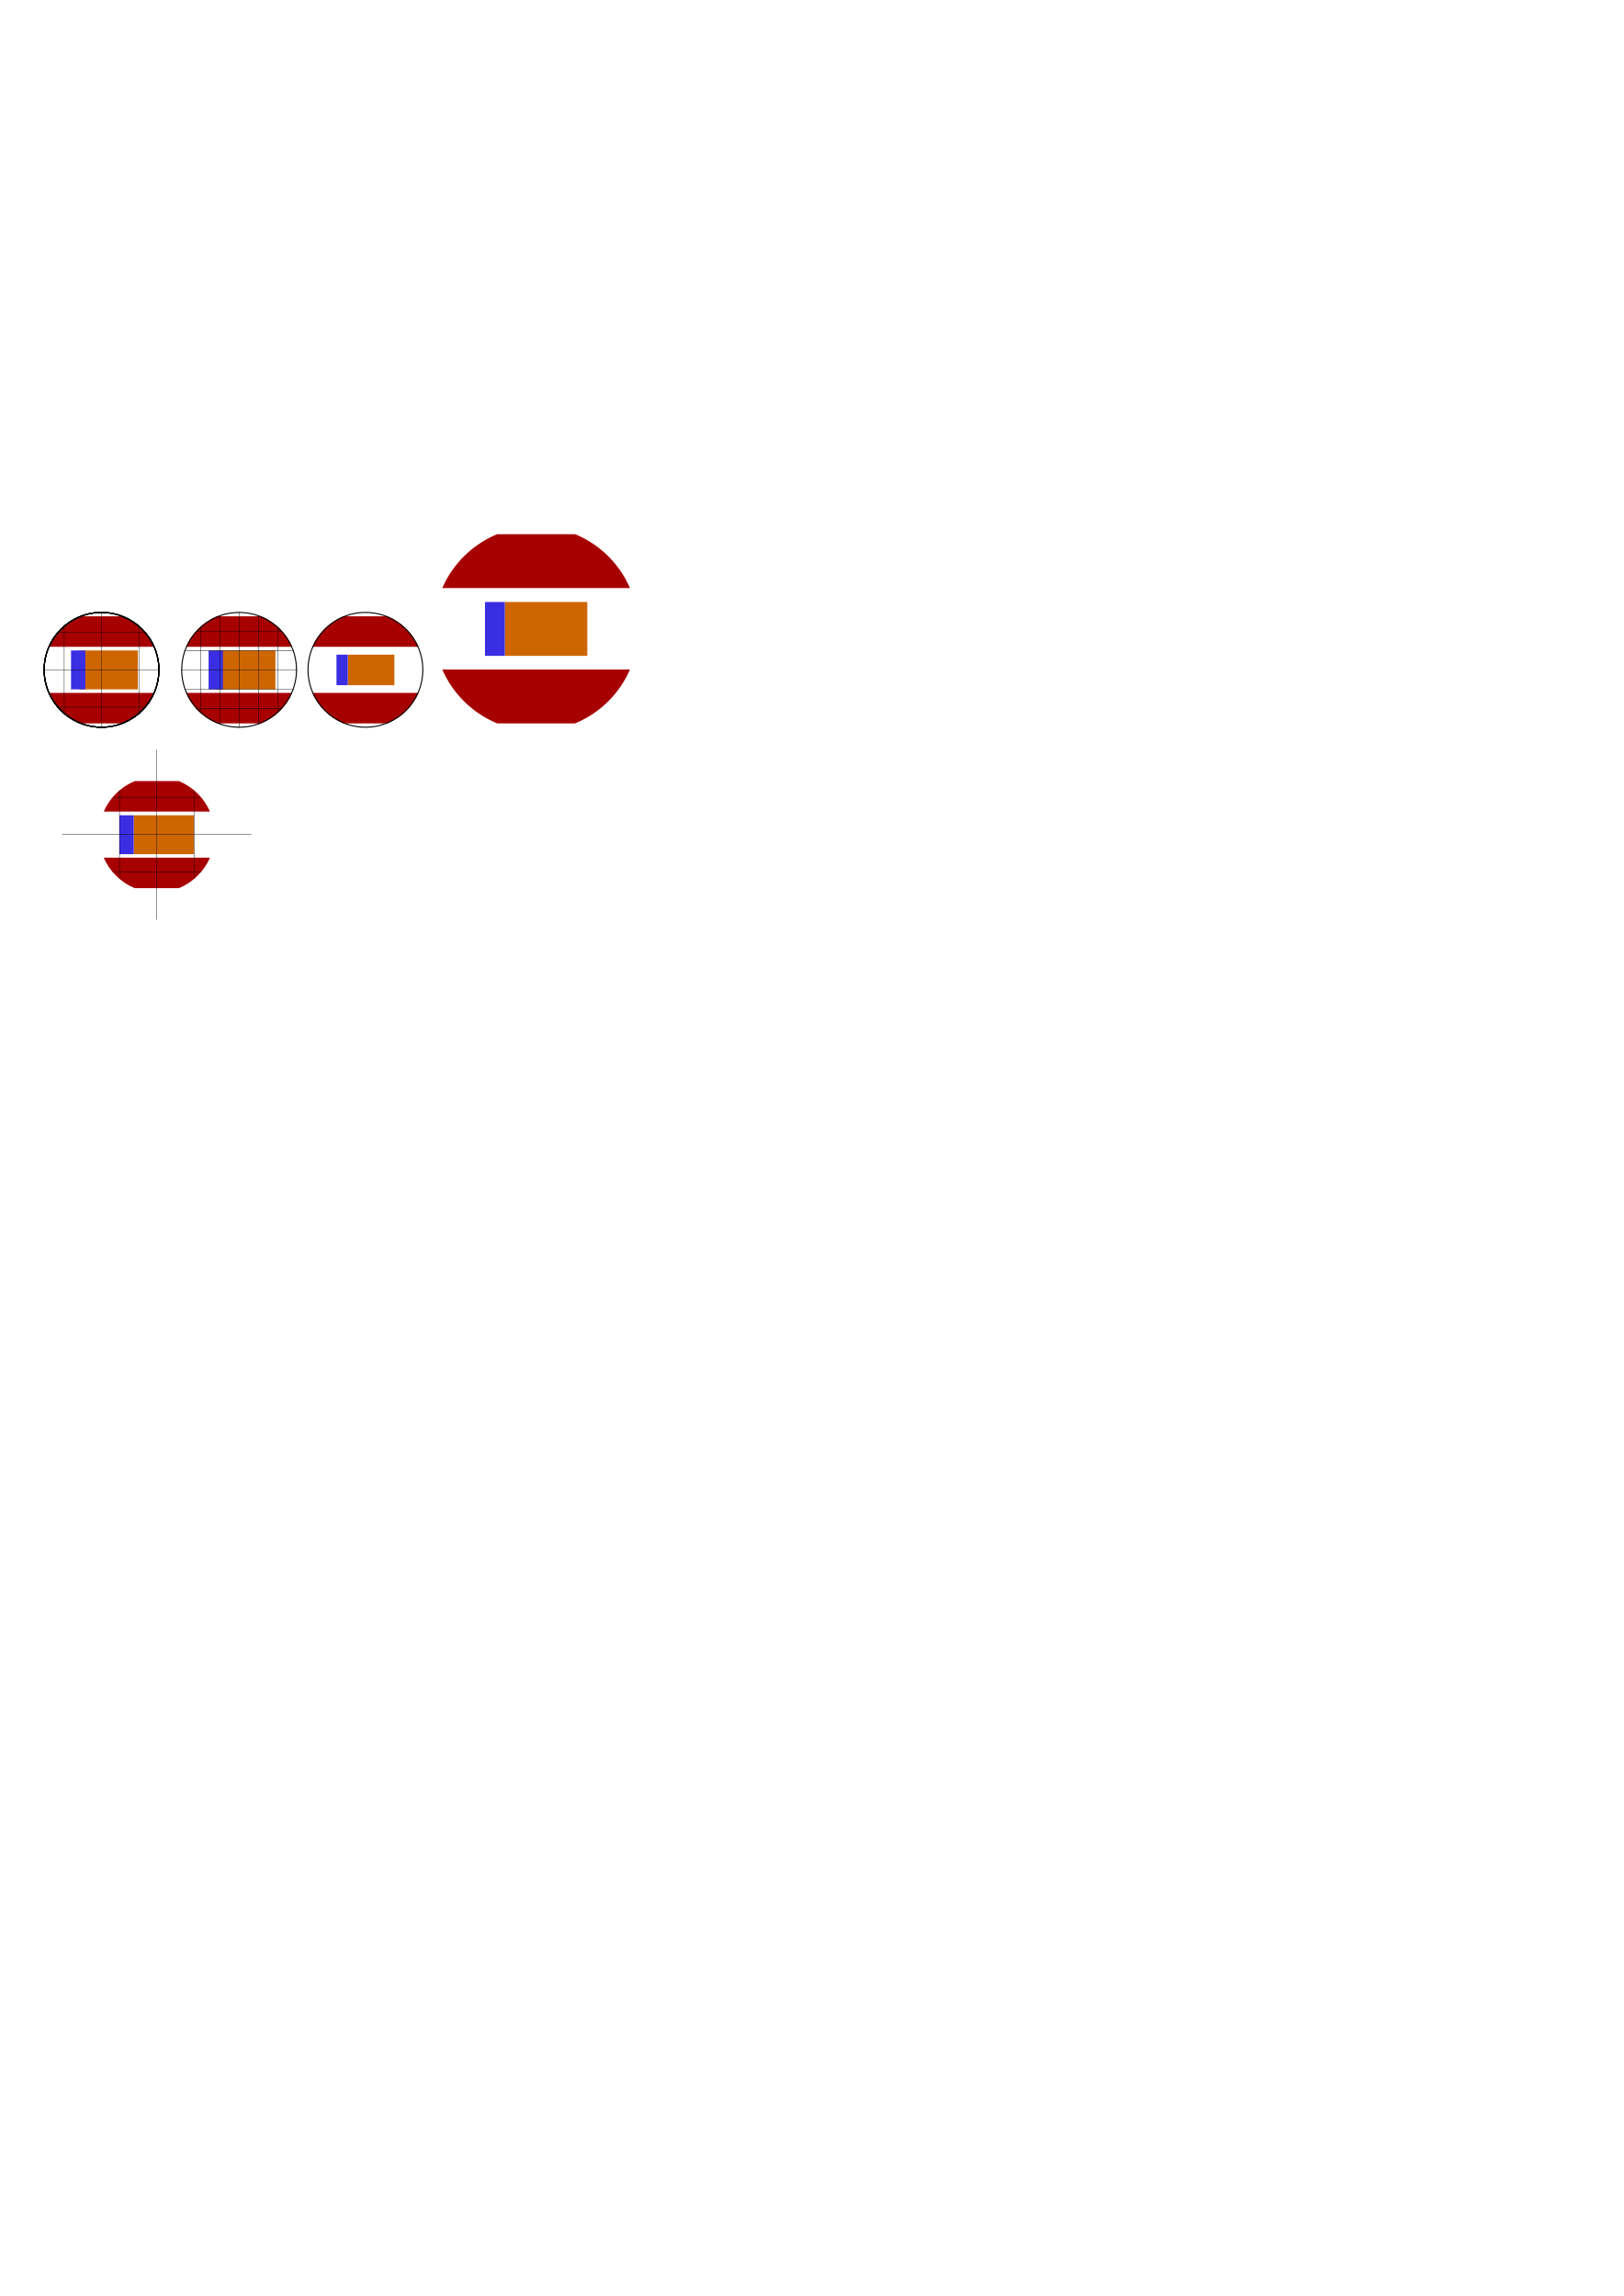
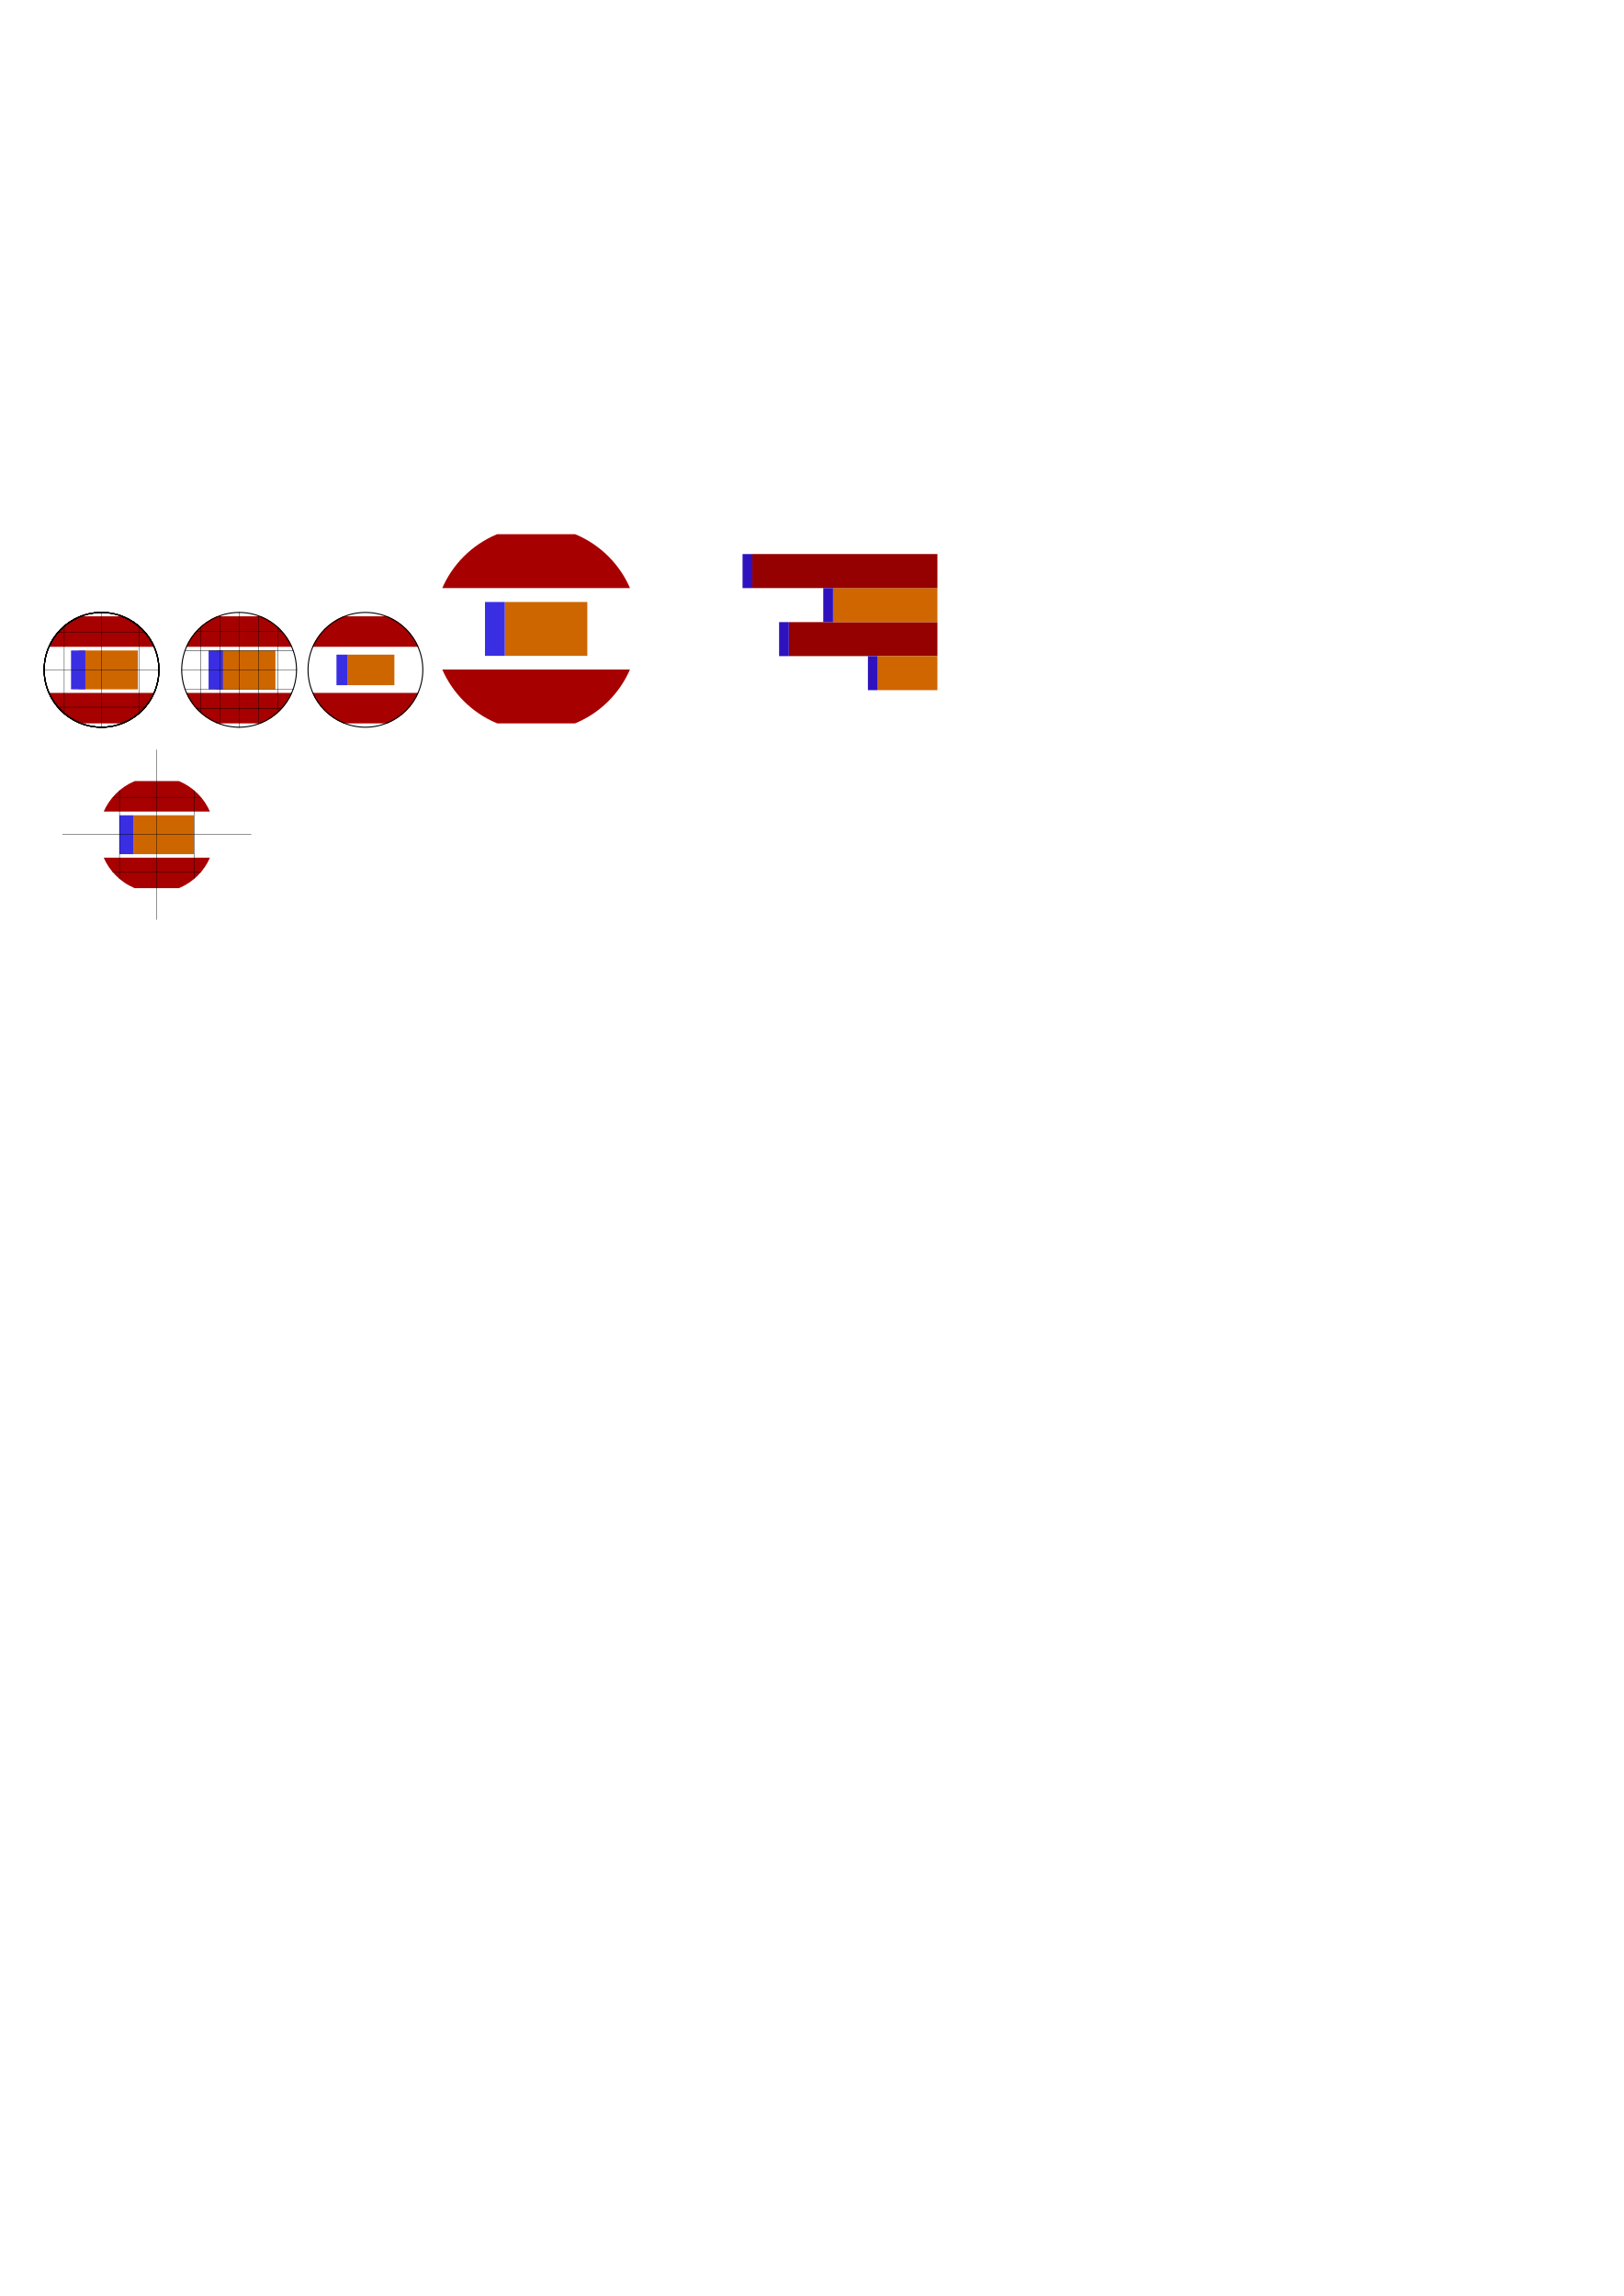
<svg xmlns="http://www.w3.org/2000/svg" id="svg8" version="1.1" viewBox="0 0 210 297" height="297mm" width="210mm">
  <defs id="defs2">
    <clipPath clipPathUnits="userSpaceOnUse" id="clipPath4925">
      <circle style="fill:none;fill-opacity:1;stroke:#000000;stroke-width:0.265;stroke-miterlimit:4;stroke-dasharray:none;stroke-dashoffset:0;stroke-opacity:1;paint-order:normal" id="circle4927" cx="47.262" cy="86.646" r="7.489" />
    </clipPath>
    <clipPath clipPathUnits="userSpaceOnUse" id="clipPath4962">
      <circle r="7.489" cy="86.646" cx="47.262" id="circle4964" style="fill:none;fill-opacity:1;stroke:#000000;stroke-width:0.265;stroke-miterlimit:4;stroke-dasharray:none;stroke-dashoffset:0;stroke-opacity:1;paint-order:normal" />
    </clipPath>
    <clipPath clipPathUnits="userSpaceOnUse" id="clipPath4966">
      <circle r="7.489" cy="86.646" cx="47.262" id="circle4968" style="fill:none;fill-opacity:1;stroke:#000000;stroke-width:0.265;stroke-miterlimit:4;stroke-dasharray:none;stroke-dashoffset:0;stroke-opacity:1;paint-order:normal" />
    </clipPath>
    <clipPath clipPathUnits="userSpaceOnUse" id="clipPath4970">
      <circle r="7.489" cy="86.646" cx="47.262" id="circle4972" style="fill:none;fill-opacity:1;stroke:#000000;stroke-width:0.265;stroke-miterlimit:4;stroke-dasharray:none;stroke-dashoffset:0;stroke-opacity:1;paint-order:normal" />
    </clipPath>
    <clipPath clipPathUnits="userSpaceOnUse" id="clipPath4974">
      <circle r="7.489" cy="86.646" cx="47.262" id="circle4976" style="fill:none;fill-opacity:1;stroke:#000000;stroke-width:0.265;stroke-miterlimit:4;stroke-dasharray:none;stroke-dashoffset:0;stroke-opacity:1;paint-order:normal" />
    </clipPath>
    <clipPath clipPathUnits="userSpaceOnUse" id="clipPath4978">
      <circle r="7.489" cy="86.646" cx="45.675" id="circle4980" style="fill:none;fill-opacity:1;stroke:#000000;stroke-width:0.265;stroke-miterlimit:4;stroke-dasharray:none;stroke-dashoffset:0;stroke-opacity:1;paint-order:normal" />
    </clipPath>
    <clipPath clipPathUnits="userSpaceOnUse" id="clipPath6393">
      <circle style="fill:none;fill-opacity:1;stroke:#000000;stroke-width:0.265;stroke-miterlimit:4;stroke-dasharray:none;stroke-dashoffset:0;stroke-opacity:1;paint-order:normal" id="circle6395" cx="41.058" cy="127.218" r="3.594" />
    </clipPath>
    <clipPath clipPathUnits="userSpaceOnUse" id="clipPath6397">
      <circle style="fill:none;fill-opacity:1;stroke:#000000;stroke-width:0.265;stroke-miterlimit:4;stroke-dasharray:none;stroke-dashoffset:0;stroke-opacity:1;paint-order:normal" id="circle6399" cx="27.869" cy="115.502" r="7.489" />
    </clipPath>
    <clipPath clipPathUnits="userSpaceOnUse" id="clipPath6401">
      <circle style="fill:none;fill-opacity:1;stroke:#000000;stroke-width:0.265;stroke-miterlimit:4;stroke-dasharray:none;stroke-dashoffset:0;stroke-opacity:1;paint-order:normal" id="circle6403" cx="27.869" cy="115.502" r="7.489" />
    </clipPath>
    <clipPath clipPathUnits="userSpaceOnUse" id="clipPath6405">
      <circle style="fill:none;fill-opacity:1;stroke:#000000;stroke-width:0.265;stroke-miterlimit:4;stroke-dasharray:none;stroke-dashoffset:0;stroke-opacity:1;paint-order:normal" id="circle6407" cx="27.869" cy="115.502" r="7.489" />
    </clipPath>
    <clipPath clipPathUnits="userSpaceOnUse" id="clipPath6409">
      <circle style="fill:none;fill-opacity:1;stroke:#000000;stroke-width:0.265;stroke-miterlimit:4;stroke-dasharray:none;stroke-dashoffset:0;stroke-opacity:1;paint-order:normal" id="circle6411" cx="27.869" cy="115.502" r="7.489" />
    </clipPath>
    <clipPath clipPathUnits="userSpaceOnUse" id="clipPath6413">
      <circle style="fill:none;fill-opacity:1;stroke:#000000;stroke-width:0.265;stroke-miterlimit:4;stroke-dasharray:none;stroke-dashoffset:0;stroke-opacity:1;paint-order:normal" id="circle6415" cx="45.675" cy="86.646" r="7.489" />
    </clipPath>
    <clipPath clipPathUnits="userSpaceOnUse" id="clipPath6557">
      <circle r="1.861" cy="127.218" cx="41.058" id="circle6559" style="fill:none;fill-opacity:1;stroke:#000000;stroke-width:0.265;stroke-miterlimit:4;stroke-dasharray:none;stroke-dashoffset:0;stroke-opacity:1;paint-order:normal" />
    </clipPath>
    <clipPath clipPathUnits="userSpaceOnUse" id="clipPath6561">
      <circle r="7.489" cy="86.646" cx="13.132" id="circle6563" style="fill:none;fill-opacity:1;stroke:#000000;stroke-width:0.265;stroke-miterlimit:4;stroke-dasharray:none;stroke-dashoffset:0;stroke-opacity:1;paint-order:normal" />
    </clipPath>
    <clipPath clipPathUnits="userSpaceOnUse" id="clipPath6565">
      <circle r="7.489" cy="115.502" cx="27.869" id="circle6567" style="fill:none;fill-opacity:1;stroke:#000000;stroke-width:0.265;stroke-miterlimit:4;stroke-dasharray:none;stroke-dashoffset:0;stroke-opacity:1;paint-order:normal" />
    </clipPath>
    <clipPath clipPathUnits="userSpaceOnUse" id="clipPath6569">
      <circle r="7.489" cy="86.646" cx="13.132" id="circle6571" style="fill:none;fill-opacity:1;stroke:#000000;stroke-width:0.265;stroke-miterlimit:4;stroke-dasharray:none;stroke-dashoffset:0;stroke-opacity:1;paint-order:normal" />
    </clipPath>
    <clipPath clipPathUnits="userSpaceOnUse" id="clipPath6573">
      <circle r="7.489" cy="115.502" cx="27.869" id="circle6575" style="fill:none;fill-opacity:1;stroke:#000000;stroke-width:0.265;stroke-miterlimit:4;stroke-dasharray:none;stroke-dashoffset:0;stroke-opacity:1;paint-order:normal" />
    </clipPath>
    <clipPath clipPathUnits="userSpaceOnUse" id="clipPath6577">
      <circle r="7.489" cy="86.646" cx="13.132" id="circle6579" style="fill:none;fill-opacity:1;stroke:#000000;stroke-width:0.265;stroke-miterlimit:4;stroke-dasharray:none;stroke-dashoffset:0;stroke-opacity:1;paint-order:normal" />
    </clipPath>
    <clipPath clipPathUnits="userSpaceOnUse" id="clipPath6581">
      <circle r="7.489" cy="115.502" cx="27.869" id="circle6583" style="fill:none;fill-opacity:1;stroke:#000000;stroke-width:0.265;stroke-miterlimit:4;stroke-dasharray:none;stroke-dashoffset:0;stroke-opacity:1;paint-order:normal" />
    </clipPath>
    <clipPath clipPathUnits="userSpaceOnUse" id="clipPath6585">
      <circle r="7.489" cy="86.646" cx="13.132" id="circle6587" style="fill:none;fill-opacity:1;stroke:#000000;stroke-width:0.265;stroke-miterlimit:4;stroke-dasharray:none;stroke-dashoffset:0;stroke-opacity:1;paint-order:normal" />
    </clipPath>
    <clipPath clipPathUnits="userSpaceOnUse" id="clipPath6589">
      <circle r="7.489" cy="115.502" cx="27.869" id="circle6591" style="fill:none;fill-opacity:1;stroke:#000000;stroke-width:0.265;stroke-miterlimit:4;stroke-dasharray:none;stroke-dashoffset:0;stroke-opacity:1;paint-order:normal" />
    </clipPath>
    <clipPath clipPathUnits="userSpaceOnUse" id="clipPath6593">
      <circle r="7.489" cy="86.646" cx="13.132" id="circle6595" style="fill:none;fill-opacity:1;stroke:#000000;stroke-width:0.265;stroke-miterlimit:4;stroke-dasharray:none;stroke-dashoffset:0;stroke-opacity:1;paint-order:normal" />
    </clipPath>
    <clipPath clipPathUnits="userSpaceOnUse" id="clipPath6597">
      <circle r="7.489" cy="86.646" cx="45.675" id="circle6599" style="fill:none;fill-opacity:1;stroke:#000000;stroke-width:0.265;stroke-miterlimit:4;stroke-dasharray:none;stroke-dashoffset:0;stroke-opacity:1;paint-order:normal" />
+     </clipPath>
+     <clipPath clipPathUnits="userSpaceOnUse" id="clipPath4655">
+       <rect style="opacity:1;fill:none;fill-opacity:1;stroke:#000000;stroke-width:0.1;stroke-miterlimit:4;stroke-dasharray:none;stroke-dashoffset:0;stroke-opacity:1;paint-order:normal" id="rect4657" width="30.602" height="18.349" x="23.259" y="71.605" />
+     </clipPath>
+     <clipPath clipPathUnits="userSpaceOnUse" id="clipPath4659">
+       <rect style="opacity:1;fill:none;fill-opacity:1;stroke:#000000;stroke-width:0.1;stroke-miterlimit:4;stroke-dasharray:none;stroke-dashoffset:0;stroke-opacity:1;paint-order:normal" id="rect4661" width="10.571" height="18.349" x="37.47" y="71.605" />
+     </clipPath>
+     <clipPath clipPathUnits="userSpaceOnUse" id="clipPath4663">
+       <rect style="opacity:1;fill:none;fill-opacity:1;stroke:#000000;stroke-width:0.1;stroke-miterlimit:4;stroke-dasharray:none;stroke-dashoffset:0;stroke-opacity:1;paint-order:normal" id="rect4665" width="30.602" height="18.349" x="29.908" y="79.496" />
+     </clipPath>
+     <clipPath clipPathUnits="userSpaceOnUse" id="clipPath4667">
+       <rect style="opacity:1;fill:none;fill-opacity:1;stroke:#000000;stroke-width:0.1;stroke-miterlimit:4;stroke-dasharray:none;stroke-dashoffset:0;stroke-opacity:1;paint-order:normal" id="rect4669" width="30.602" height="18.349" x="36.481" y="75.55" />
+     </clipPath>
+     <clipPath clipPathUnits="userSpaceOnUse" id="clipPath4671">
+       <rect style="opacity:1;fill:none;fill-opacity:1;stroke:#000000;stroke-width:0.1;stroke-miterlimit:4;stroke-dasharray:none;stroke-dashoffset:0;stroke-opacity:1;paint-order:normal" id="rect4673" width="30.602" height="18.349" x="41.922" y="83.442" />
+     </clipPath>
+     <clipPath clipPathUnits="userSpaceOnUse" id="clipPath4675">
+       <rect style="opacity:1;fill:none;fill-opacity:1;stroke:#000000;stroke-width:0.1;stroke-miterlimit:4;stroke-dasharray:none;stroke-dashoffset:0;stroke-opacity:1;paint-order:normal" id="rect4677" width="7.659" height="18.349" x="41.201" y="79.496" />
+     </clipPath>
+     <clipPath clipPathUnits="userSpaceOnUse" id="clipPath4679">
+       <rect style="opacity:1;fill:none;fill-opacity:1;stroke:#000000;stroke-width:0.1;stroke-miterlimit:4;stroke-dasharray:none;stroke-dashoffset:0;stroke-opacity:1;paint-order:normal" id="rect4681" width="20.312" height="15.635" x="94.979" y="74.767" />
+     </clipPath>
+     <clipPath clipPathUnits="userSpaceOnUse" id="clipPath4683">
+       <rect style="opacity:1;fill:none;fill-opacity:1;stroke:#000000;stroke-width:0.1;stroke-miterlimit:4;stroke-dasharray:none;stroke-dashoffset:0;stroke-opacity:1;paint-order:normal" id="rect4685" width="20.312" height="15.635" x="94.979" y="74.767" />
    </clipPath>
  </defs>
  <g id="layer1">
    <g id="g4771" transform="translate(1.5875)" clip-path="url(#clipPath4978)" style="fill:#a70000;fill-opacity:1">
      <rect style="fill:#a70000;fill-opacity:1;stroke:none;stroke-width:0.265;stroke-miterlimit:4;stroke-dasharray:none;stroke-dashoffset:0;stroke-opacity:1;paint-order:normal" id="rect4493" width="16.338" height="3.946" x="37.514" y="79.719" />
      <rect style="fill:#a70000;fill-opacity:1;stroke:none;stroke-width:0.265;stroke-miterlimit:4;stroke-dasharray:none;stroke-dashoffset:0;stroke-opacity:1;paint-order:normal" id="rect4521" width="1.454" height="3.946" x="36.06" y="79.719" />
    </g>
    <rect style="fill:#a70000;fill-opacity:1;stroke:none;stroke-width:0.265;stroke-miterlimit:4;stroke-dasharray:none;stroke-dashoffset:0;stroke-opacity:1;paint-order:normal" id="rect4507" width="24.625" height="3.946" x="34.505" y="89.627" clip-path="url(#clipPath4974)" />
    <circle r="7.489" cy="86.646" cx="47.262" id="circle4931" style="fill:none;fill-opacity:1;stroke:#000000;stroke-width:0.265;stroke-miterlimit:4;stroke-dasharray:none;stroke-dashoffset:0;stroke-opacity:1;paint-order:normal" clip-path="url(#clipPath4970)" />
    <rect style="fill:#ce6600;fill-opacity:1;stroke:none;stroke-width:0.265;stroke-miterlimit:4;stroke-dasharray:none;stroke-dashoffset:0;stroke-opacity:1;paint-order:normal" id="rect4491" width="6.037" height="3.946" x="44.971" y="84.684" clip-path="url(#clipPath4966)" />
    <rect style="fill:#3a2ee3;fill-opacity:1;stroke:none;stroke-width:0.265;stroke-miterlimit:4;stroke-dasharray:none;stroke-dashoffset:0;stroke-opacity:1;paint-order:normal" id="rect4519" width="1.454" height="3.946" x="43.517" y="84.684" clip-path="url(#clipPath4962)" />
    <g style="fill:#a70000;fill-opacity:1" clip-path="url(#clipPath6413)" transform="translate(-14.75071)" id="g4950">
      <rect y="79.719" x="37.514" height="3.946" width="16.338" id="rect4946" style="fill:#a70000;fill-opacity:1;stroke:none;stroke-width:0.265;stroke-miterlimit:4;stroke-dasharray:none;stroke-dashoffset:0;stroke-opacity:1;paint-order:normal" />
      <rect y="79.719" x="36.06" height="3.946" width="1.454" id="rect4948" style="fill:#a70000;fill-opacity:1;stroke:none;stroke-width:0.265;stroke-miterlimit:4;stroke-dasharray:none;stroke-dashoffset:0;stroke-opacity:1;paint-order:normal" />
    </g>
    <rect clip-path="url(#clipPath6409)" y="118.483" x="15.112" height="3.946" width="24.625" id="rect4952" style="fill:#a70000;fill-opacity:1;stroke:none;stroke-width:0.265;stroke-miterlimit:4;stroke-dasharray:none;stroke-dashoffset:0;stroke-opacity:1;paint-order:normal" transform="translate(3.055043,-28.85599)" />
    <circle style="fill:none;fill-opacity:1;stroke:#000000;stroke-width:0.265;stroke-miterlimit:4;stroke-dasharray:none;stroke-dashoffset:0;stroke-opacity:1;paint-order:normal" id="circle4954" cx="27.869" cy="115.502" r="7.489" clip-path="url(#clipPath6405)" transform="translate(3.055043,-28.85599)" />
    <rect clip-path="url(#clipPath6401)" y="113" x="24.878" height="5.026" width="7.69" id="rect4956" style="fill:#ce6600;fill-opacity:1;stroke:none;stroke-width:0.265;stroke-miterlimit:4;stroke-dasharray:none;stroke-dashoffset:0;stroke-opacity:1;paint-order:normal" transform="translate(3.055043,-28.85599)" />
    <rect clip-path="url(#clipPath6397)" y="112.996" x="23.923" height="5.032" width="1.855" id="rect4958" style="fill:#3a2ee3;fill-opacity:1;stroke:none;stroke-width:0.265;stroke-miterlimit:4;stroke-dasharray:none;stroke-dashoffset:0;stroke-opacity:1;paint-order:normal" transform="translate(3.055043,-28.85599)" />
    <g id="g6103" transform="matrix(2.083582,0,0,2.083582,-54.62297,-178.4229)" style="stroke-width:0.024;stroke-miterlimit:4;stroke-dasharray:none" clip-path="url(#clipPath6393)">
      <path id="path4982" d="M 35.057,119.304 V 135.132" style="fill:none;stroke:#000000;stroke-width:0.024;stroke-linecap:butt;stroke-linejoin:miter;stroke-miterlimit:4;stroke-dasharray:none;stroke-opacity:1" />
      <path style="fill:none;stroke:#000000;stroke-width:0.024;stroke-linecap:butt;stroke-linejoin:miter;stroke-miterlimit:4;stroke-dasharray:none;stroke-opacity:1" d="M 36.257,119.304 V 135.132" id="path6039" />
      <path id="path6041" d="M 37.457,119.304 V 135.132" style="fill:none;stroke:#000000;stroke-width:0.024;stroke-linecap:butt;stroke-linejoin:miter;stroke-miterlimit:4;stroke-dasharray:none;stroke-opacity:1" />
      <path style="fill:none;stroke:#000000;stroke-width:0.024;stroke-linecap:butt;stroke-linejoin:miter;stroke-miterlimit:4;stroke-dasharray:none;stroke-opacity:1" d="M 38.658,119.304 V 135.132" id="path6043" />
      <path id="path6045" d="M 39.858,119.304 V 135.132" style="fill:none;stroke:#000000;stroke-width:0.024;stroke-linecap:butt;stroke-linejoin:miter;stroke-miterlimit:4;stroke-dasharray:none;stroke-opacity:1" />
      <path style="fill:none;stroke:#000000;stroke-width:0.024;stroke-linecap:butt;stroke-linejoin:miter;stroke-miterlimit:4;stroke-dasharray:none;stroke-opacity:1" d="M 41.058,119.304 V 135.132" id="path6047" />
      <path id="path6049" d="M 42.258,119.304 V 135.132" style="fill:none;stroke:#000000;stroke-width:0.024;stroke-linecap:butt;stroke-linejoin:miter;stroke-miterlimit:4;stroke-dasharray:none;stroke-opacity:1" />
      <path style="fill:none;stroke:#000000;stroke-width:0.024;stroke-linecap:butt;stroke-linejoin:miter;stroke-miterlimit:4;stroke-dasharray:none;stroke-opacity:1" d="M 43.458,119.304 V 135.132" id="path6051" />
      <path id="path6053" d="M 44.658,119.304 V 135.132" style="fill:none;stroke:#000000;stroke-width:0.024;stroke-linecap:butt;stroke-linejoin:miter;stroke-miterlimit:4;stroke-dasharray:none;stroke-opacity:1" />
      <path style="fill:none;stroke:#000000;stroke-width:0.024;stroke-linecap:butt;stroke-linejoin:miter;stroke-miterlimit:4;stroke-dasharray:none;stroke-opacity:1" d="M 45.858,119.304 V 135.132" id="path6055" />
      <path id="path6057" d="M 47.058,119.304 V 135.132" style="fill:none;stroke:#000000;stroke-width:0.024;stroke-linecap:butt;stroke-linejoin:miter;stroke-miterlimit:4;stroke-dasharray:none;stroke-opacity:1" />
      <path style="fill:none;stroke:#000000;stroke-width:0.024;stroke-linecap:butt;stroke-linejoin:miter;stroke-miterlimit:4;stroke-dasharray:none;stroke-opacity:1" d="M 48.972,121.217 H 33.144" id="path6059" />
      <path id="path6061" d="M 48.972,122.418 H 33.144" style="fill:none;stroke:#000000;stroke-width:0.024;stroke-linecap:butt;stroke-linejoin:miter;stroke-miterlimit:4;stroke-dasharray:none;stroke-opacity:1" />
      <path style="fill:none;stroke:#000000;stroke-width:0.024;stroke-linecap:butt;stroke-linejoin:miter;stroke-miterlimit:4;stroke-dasharray:none;stroke-opacity:1" d="M 48.972,123.618 H 33.144" id="path6063" />
      <path id="path6065" d="M 48.972,124.818 H 33.144" style="fill:none;stroke:#000000;stroke-width:0.024;stroke-linecap:butt;stroke-linejoin:miter;stroke-miterlimit:4;stroke-dasharray:none;stroke-opacity:1" />
      <path style="fill:none;stroke:#000000;stroke-width:0.024;stroke-linecap:butt;stroke-linejoin:miter;stroke-miterlimit:4;stroke-dasharray:none;stroke-opacity:1" d="M 48.972,126.018 H 33.144" id="path6067" />
      <path id="path6069" d="M 48.972,127.218 H 33.144" style="fill:none;stroke:#000000;stroke-width:0.024;stroke-linecap:butt;stroke-linejoin:miter;stroke-miterlimit:4;stroke-dasharray:none;stroke-opacity:1" />
      <path style="fill:none;stroke:#000000;stroke-width:0.024;stroke-linecap:butt;stroke-linejoin:miter;stroke-miterlimit:4;stroke-dasharray:none;stroke-opacity:1" d="M 48.972,128.418 H 33.144" id="path6071" />
      <path id="path6073" d="M 48.972,129.618 H 33.144" style="fill:none;stroke:#000000;stroke-width:0.024;stroke-linecap:butt;stroke-linejoin:miter;stroke-miterlimit:4;stroke-dasharray:none;stroke-opacity:1" />
      <path style="fill:none;stroke:#000000;stroke-width:0.024;stroke-linecap:butt;stroke-linejoin:miter;stroke-miterlimit:4;stroke-dasharray:none;stroke-opacity:1" d="M 48.972,130.818 H 33.144" id="path6075" />
      <path id="path6077" d="M 48.972,132.018 H 33.144" style="fill:none;stroke:#000000;stroke-width:0.024;stroke-linecap:butt;stroke-linejoin:miter;stroke-miterlimit:4;stroke-dasharray:none;stroke-opacity:1" />
      <path style="fill:none;stroke:#000000;stroke-width:0.024;stroke-linecap:butt;stroke-linejoin:miter;stroke-miterlimit:4;stroke-dasharray:none;stroke-opacity:1" d="M 48.972,133.218 H 33.144" id="path6079" />
    </g>
    <g id="g6735" transform="matrix(1.766561,0,0,1.766561,-42.77753,-71.72924)" style="stroke-width:0.566">
      <g id="g6421" transform="translate(17.79236)" clip-path="url(#clipPath4978)" style="fill:#a70000;fill-opacity:1;stroke-width:0.566">
        <path style="fill:#a70000;fill-opacity:1;stroke:none;stroke-width:0.15;stroke-miterlimit:4;stroke-dasharray:none;stroke-dashoffset:0;stroke-opacity:1;paint-order:normal" d="m 37.514,79.719 h 16.338 v 3.946 H 37.514 Z" id="rect6417" />
        <path style="fill:#a70000;fill-opacity:1;stroke:none;stroke-width:0.15;stroke-miterlimit:4;stroke-dasharray:none;stroke-dashoffset:0;stroke-opacity:1;paint-order:normal" d="m 36.06,79.719 h 1.454 v 3.946 H 36.06 Z" id="rect6419" />
      </g>
      <path transform="translate(16.20486)" style="fill:#a70000;fill-opacity:1;stroke:none;stroke-width:0.15;stroke-miterlimit:4;stroke-dasharray:none;stroke-dashoffset:0;stroke-opacity:1;paint-order:normal" clip-path="url(#clipPath4974)" d="m 34.505,89.627 h 24.625 v 3.946 H 34.505 Z" id="rect6423" />
      <path transform="translate(16.20486)" style="fill:#ce6600;fill-opacity:1;stroke:none;stroke-width:0.15;stroke-miterlimit:4;stroke-dasharray:none;stroke-dashoffset:0;stroke-opacity:1;paint-order:normal" clip-path="url(#clipPath4966)" d="m 44.971,84.684 h 6.037 V 88.629 H 44.971 Z" id="rect6427" />
      <path transform="translate(16.20486)" style="fill:#3a2ee3;fill-opacity:1;stroke:none;stroke-width:0.15;stroke-miterlimit:4;stroke-dasharray:none;stroke-dashoffset:0;stroke-opacity:1;paint-order:normal" clip-path="url(#clipPath4962)" d="m 43.517,84.684 h 1.454 v 3.946 h -1.454 z" id="rect6429" />
    </g>
    <g id="g6435" transform="translate(-32.54307)" clip-path="url(#clipPath6597)" style="fill:#a70000;fill-opacity:1">
      <rect style="fill:#a70000;fill-opacity:1;stroke:none;stroke-width:0.265;stroke-miterlimit:4;stroke-dasharray:none;stroke-dashoffset:0;stroke-opacity:1;paint-order:normal" id="rect6431" width="16.338" height="3.946" x="37.514" y="79.719" />
      <rect style="fill:#a70000;fill-opacity:1;stroke:none;stroke-width:0.265;stroke-miterlimit:4;stroke-dasharray:none;stroke-dashoffset:0;stroke-opacity:1;paint-order:normal" id="rect6433" width="1.454" height="3.946" x="36.06" y="79.719" />
    </g>
    <circle r="7.489" cy="86.646" cx="13.132" id="circle6545" style="fill:none;fill-opacity:1;stroke:#000000;stroke-width:0.265;stroke-miterlimit:4;stroke-dasharray:none;stroke-dashoffset:0;stroke-opacity:1;paint-order:normal" clip-path="url(#clipPath6593)" />
    <rect transform="translate(-14.73732,-28.85599)" style="fill:#a70000;fill-opacity:1;stroke:none;stroke-width:0.265;stroke-miterlimit:4;stroke-dasharray:none;stroke-dashoffset:0;stroke-opacity:1;paint-order:normal" id="rect6437" width="24.625" height="3.946" x="15.112" y="118.483" clip-path="url(#clipPath6589)" />
    <circle r="7.489" cy="86.646" cx="13.132" id="circle6549" style="fill:none;fill-opacity:1;stroke:#000000;stroke-width:0.265;stroke-miterlimit:4;stroke-dasharray:none;stroke-dashoffset:0;stroke-opacity:1;paint-order:normal" clip-path="url(#clipPath6585)" />
    <circle transform="translate(-14.73732,-28.85599)" clip-path="url(#clipPath6581)" r="7.489" cy="115.502" cx="27.869" id="circle6439" style="fill:none;fill-opacity:1;stroke:#000000;stroke-width:0.265;stroke-miterlimit:4;stroke-dasharray:none;stroke-dashoffset:0;stroke-opacity:1;paint-order:normal" />
    <circle r="7.489" cy="86.646" cx="13.132" id="circle6555" style="fill:none;fill-opacity:1;stroke:#000000;stroke-width:0.265;stroke-miterlimit:4;stroke-dasharray:none;stroke-dashoffset:0;stroke-opacity:1;paint-order:normal" clip-path="url(#clipPath6577)" />
    <rect transform="translate(-14.73732,-28.85599)" style="fill:#ce6600;fill-opacity:1;stroke:none;stroke-width:0.265;stroke-miterlimit:4;stroke-dasharray:none;stroke-dashoffset:0;stroke-opacity:1;paint-order:normal" id="rect6441" width="7.69" height="5.026" x="24.878" y="113" clip-path="url(#clipPath6573)" />
    <circle r="7.489" cy="86.646" cx="13.132" id="circle6547" style="fill:none;fill-opacity:1;stroke:#000000;stroke-width:0.265;stroke-miterlimit:4;stroke-dasharray:none;stroke-dashoffset:0;stroke-opacity:1;paint-order:normal" clip-path="url(#clipPath6569)" />
    <rect transform="translate(-14.73732,-28.85599)" style="fill:#3a2ee3;fill-opacity:1;stroke:none;stroke-width:0.265;stroke-miterlimit:4;stroke-dasharray:none;stroke-dashoffset:0;stroke-opacity:1;paint-order:normal" id="rect6443" width="1.855" height="5.032" x="23.923" y="112.996" clip-path="url(#clipPath6565)" />
    <circle r="7.489" cy="86.646" cx="13.132" id="circle6553" style="fill:none;fill-opacity:1;stroke:#000000;stroke-width:0.265;stroke-miterlimit:4;stroke-dasharray:none;stroke-dashoffset:0;stroke-opacity:1;paint-order:normal" clip-path="url(#clipPath6561)" />
    <g clip-path="url(#clipPath6557)" style="stroke-width:0.012;stroke-miterlimit:4;stroke-dasharray:none" transform="matrix(4.023879,0,0,4.023879,-152.0794,-425.2633)" id="g6489">
      <path style="fill:none;stroke:#000000;stroke-width:0.012;stroke-linecap:butt;stroke-linejoin:miter;stroke-miterlimit:4;stroke-dasharray:none;stroke-opacity:1" d="M 35.057,119.304 V 135.132" id="path6445" />
      <path id="path6447" d="M 36.257,119.304 V 135.132" style="fill:none;stroke:#000000;stroke-width:0.012;stroke-linecap:butt;stroke-linejoin:miter;stroke-miterlimit:4;stroke-dasharray:none;stroke-opacity:1" />
      <path style="fill:none;stroke:#000000;stroke-width:0.012;stroke-linecap:butt;stroke-linejoin:miter;stroke-miterlimit:4;stroke-dasharray:none;stroke-opacity:1" d="M 37.457,119.304 V 135.132" id="path6449" />
      <path id="path6451" d="M 38.658,119.304 V 135.132" style="fill:none;stroke:#000000;stroke-width:0.012;stroke-linecap:butt;stroke-linejoin:miter;stroke-miterlimit:4;stroke-dasharray:none;stroke-opacity:1" />
      <path style="fill:none;stroke:#000000;stroke-width:0.012;stroke-linecap:butt;stroke-linejoin:miter;stroke-miterlimit:4;stroke-dasharray:none;stroke-opacity:1" d="M 39.858,119.304 V 135.132" id="path6453" />
      <path id="path6455" d="M 41.058,119.304 V 135.132" style="fill:none;stroke:#000000;stroke-width:0.012;stroke-linecap:butt;stroke-linejoin:miter;stroke-miterlimit:4;stroke-dasharray:none;stroke-opacity:1" />
      <path style="fill:none;stroke:#000000;stroke-width:0.012;stroke-linecap:butt;stroke-linejoin:miter;stroke-miterlimit:4;stroke-dasharray:none;stroke-opacity:1" d="M 42.258,119.304 V 135.132" id="path6457" />
      <path id="path6459" d="M 43.458,119.304 V 135.132" style="fill:none;stroke:#000000;stroke-width:0.012;stroke-linecap:butt;stroke-linejoin:miter;stroke-miterlimit:4;stroke-dasharray:none;stroke-opacity:1" />
      <path style="fill:none;stroke:#000000;stroke-width:0.012;stroke-linecap:butt;stroke-linejoin:miter;stroke-miterlimit:4;stroke-dasharray:none;stroke-opacity:1" d="M 44.658,119.304 V 135.132" id="path6461" />
      <path id="path6463" d="M 45.858,119.304 V 135.132" style="fill:none;stroke:#000000;stroke-width:0.012;stroke-linecap:butt;stroke-linejoin:miter;stroke-miterlimit:4;stroke-dasharray:none;stroke-opacity:1" />
      <path style="fill:none;stroke:#000000;stroke-width:0.012;stroke-linecap:butt;stroke-linejoin:miter;stroke-miterlimit:4;stroke-dasharray:none;stroke-opacity:1" d="M 47.058,119.304 V 135.132" id="path6465" />
      <path id="path6467" d="M 48.972,121.217 H 33.144" style="fill:none;stroke:#000000;stroke-width:0.012;stroke-linecap:butt;stroke-linejoin:miter;stroke-miterlimit:4;stroke-dasharray:none;stroke-opacity:1" />
      <path style="fill:none;stroke:#000000;stroke-width:0.012;stroke-linecap:butt;stroke-linejoin:miter;stroke-miterlimit:4;stroke-dasharray:none;stroke-opacity:1" d="M 48.972,122.418 H 33.144" id="path6469" />
      <path id="path6471" d="M 48.972,123.618 H 33.144" style="fill:none;stroke:#000000;stroke-width:0.012;stroke-linecap:butt;stroke-linejoin:miter;stroke-miterlimit:4;stroke-dasharray:none;stroke-opacity:1" />
      <path style="fill:none;stroke:#000000;stroke-width:0.012;stroke-linecap:butt;stroke-linejoin:miter;stroke-miterlimit:4;stroke-dasharray:none;stroke-opacity:1" d="M 48.972,124.818 H 33.144" id="path6473" />
      <path id="path6475" d="M 48.972,126.018 H 33.144" style="fill:none;stroke:#000000;stroke-width:0.012;stroke-linecap:butt;stroke-linejoin:miter;stroke-miterlimit:4;stroke-dasharray:none;stroke-opacity:1" />
      <path style="fill:none;stroke:#000000;stroke-width:0.012;stroke-linecap:butt;stroke-linejoin:miter;stroke-miterlimit:4;stroke-dasharray:none;stroke-opacity:1" d="M 48.972,127.218 H 33.144" id="path6477" />
      <path id="path6479" d="M 48.972,128.418 H 33.144" style="fill:none;stroke:#000000;stroke-width:0.012;stroke-linecap:butt;stroke-linejoin:miter;stroke-miterlimit:4;stroke-dasharray:none;stroke-opacity:1" />
      <path style="fill:none;stroke:#000000;stroke-width:0.012;stroke-linecap:butt;stroke-linejoin:miter;stroke-miterlimit:4;stroke-dasharray:none;stroke-opacity:1" d="M 48.972,129.618 H 33.144" id="path6481" />
      <path id="path6483" d="M 48.972,130.818 H 33.144" style="fill:none;stroke:#000000;stroke-width:0.012;stroke-linecap:butt;stroke-linejoin:miter;stroke-miterlimit:4;stroke-dasharray:none;stroke-opacity:1" />
      <path style="fill:none;stroke:#000000;stroke-width:0.012;stroke-linecap:butt;stroke-linejoin:miter;stroke-miterlimit:4;stroke-dasharray:none;stroke-opacity:1" d="M 48.972,132.018 H 33.144" id="path6485" />
      <path id="path6487" d="M 48.972,133.218 H 33.144" style="fill:none;stroke:#000000;stroke-width:0.012;stroke-linecap:butt;stroke-linejoin:miter;stroke-miterlimit:4;stroke-dasharray:none;stroke-opacity:1" />
    </g>
    <g style="fill:#a70000;fill-opacity:1" clip-path="url(#clipPath6597)" transform="translate(-25.39047,21.31818)" id="g6605">
      <rect y="79.719" x="37.514" height="3.946" width="16.338" id="rect6601" style="fill:#a70000;fill-opacity:1;stroke:none;stroke-width:0.265;stroke-miterlimit:4;stroke-dasharray:none;stroke-dashoffset:0;stroke-opacity:1;paint-order:normal" />
      <rect y="79.719" x="36.06" height="3.946" width="1.454" id="rect6603" style="fill:#a70000;fill-opacity:1;stroke:none;stroke-width:0.265;stroke-miterlimit:4;stroke-dasharray:none;stroke-dashoffset:0;stroke-opacity:1;paint-order:normal" />
    </g>
    <rect clip-path="url(#clipPath6589)" y="118.483" x="15.112" height="3.946" width="24.625" id="rect6609" style="fill:#a70000;fill-opacity:1;stroke:none;stroke-width:0.265;stroke-miterlimit:4;stroke-dasharray:none;stroke-dashoffset:0;stroke-opacity:1;paint-order:normal" transform="translate(-7.584721,-7.537813)" />
    <rect clip-path="url(#clipPath6573)" y="113" x="24.878" height="5.026" width="7.69" id="rect6617" style="fill:#ce6600;fill-opacity:1;stroke:none;stroke-width:0.263;stroke-miterlimit:4;stroke-dasharray:none;stroke-dashoffset:0;stroke-opacity:1;paint-order:normal" transform="matrix(1.013034,0,0,1,-7.908981,-7.537813)" />
    <rect clip-path="url(#clipPath6565)" y="112.996" x="23.923" height="5.032" width="1.855" id="rect6621" style="fill:#3a2ee3;fill-opacity:1;stroke:none;stroke-width:0.265;stroke-miterlimit:4;stroke-dasharray:none;stroke-dashoffset:0;stroke-opacity:1;paint-order:normal" transform="translate(-8.484392,-7.534463)" />
    <path style="fill:none;stroke:#000000;stroke-width:0.05;stroke-linecap:butt;stroke-linejoin:miter;stroke-miterlimit:4;stroke-dasharray:none;stroke-opacity:1" d="m 15.455,102.242 v 11.444" id="path6633" />
    <path id="path6635" d="M 20.284,96.963 V 118.965" style="fill:none;stroke:#000000;stroke-width:0.05;stroke-linecap:butt;stroke-linejoin:miter;stroke-miterlimit:4;stroke-dasharray:none;stroke-opacity:1" />
    <path style="fill:none;stroke:#000000;stroke-width:0.05;stroke-linecap:butt;stroke-linejoin:miter;stroke-miterlimit:4;stroke-dasharray:none;stroke-opacity:1" d="m 25.113,102.259 v 11.411" id="path6637" />
    <path id="path6655" d="M 25.923,103.135 H 14.645" style="fill:none;stroke:#000000;stroke-width:0.05;stroke-linecap:butt;stroke-linejoin:miter;stroke-miterlimit:4;stroke-dasharray:none;stroke-opacity:1" />
    <path style="fill:none;stroke:#000000;stroke-width:0.05;stroke-linecap:butt;stroke-linejoin:miter;stroke-miterlimit:4;stroke-dasharray:none;stroke-opacity:1" d="M 32.505,107.964 H 8.064" id="path6657" />
    <path id="path6659" d="M 26.023,112.793 H 14.545" style="fill:none;stroke:#000000;stroke-width:0.05;stroke-linecap:butt;stroke-linejoin:miter;stroke-miterlimit:4;stroke-dasharray:none;stroke-opacity:1" />
+     <path style="fill:#950000;fill-opacity:1;stroke:none;stroke-width:0.202;stroke-miterlimit:4;stroke-dasharray:none;stroke-dashoffset:0;stroke-opacity:1;paint-order:normal" clip-path="url(#clipPath4679)" d="m 100.614,82.55 h 15.495 v 3.362 h -15.495 z" id="path4625" transform="matrix(1.308855,0,0,1.308855,-29.66151,-27.57268)" />
+     <path transform="matrix(3.471063,0,0,1.115276,-48.35859,-18.37333)" style="fill:#cf6600;fill-opacity:1;stroke:none;stroke-width:0.135;stroke-miterlimit:4;stroke-dasharray:none;stroke-dashoffset:0;stroke-opacity:1;paint-order:normal" clip-path="url(#clipPath4675)" d="m 44.971,84.684 h 6.037 V 88.629 H 44.971 Z" id="path4627" />
+     <g id="g4689">
+       <path transform="matrix(1.308855,0,0,1.308855,-29.66151,-27.57268)" clip-path="url(#clipPath4683)" style="fill:#950000;fill-opacity:1;stroke:none;stroke-width:0.202;stroke-miterlimit:4;stroke-dasharray:none;stroke-dashoffset:0;stroke-opacity:1;paint-order:normal" d="m 97.002,75.825 h 21.178 v 3.362 H 97.002 Z" id="path4619" />
+       <path id="path4629" d="m 43.517,84.684 h 1.454 v 3.946 h -1.454 z" clip-path="url(#clipPath4671)" style="fill:#2f12bd;fill-opacity:1;stroke:none;stroke-width:0.269;stroke-miterlimit:4;stroke-dasharray:none;stroke-dashoffset:0;stroke-opacity:1;paint-order:normal" transform="matrix(0.8687841,0,0,1.115276,58.23036,-22.77382)" />
+     </g>
+     <path id="path4645" d="m 43.517,84.684 h 1.454 v 3.946 h -1.454 z" clip-path="url(#clipPath4667)" style="fill:#2f12bd;fill-opacity:1;stroke:none;stroke-width:0.269;stroke-miterlimit:4;stroke-dasharray:none;stroke-dashoffset:0;stroke-opacity:1;paint-order:normal" transform="matrix(0.8687841,0,0,1.115276,62.95746,-13.97285)" />
+     <path transform="matrix(0.8687841,0,0,1.115276,68.66779,-18.37333)" style="fill:#2f12bd;fill-opacity:1;stroke:none;stroke-width:0.269;stroke-miterlimit:4;stroke-dasharray:none;stroke-dashoffset:0;stroke-opacity:1;paint-order:normal" clip-path="url(#clipPath4663)" d="m 43.517,84.684 h 1.454 v 3.946 h -1.454 z" id="path4647" />
+     <path id="path4649" d="m 44.971,84.684 h 6.037 V 88.629 H 44.971 Z" clip-path="url(#clipPath4659)" style="fill:#cf6600;fill-opacity:1;stroke:none;stroke-width:0.158;stroke-miterlimit:4;stroke-dasharray:none;stroke-dashoffset:0;stroke-opacity:1;paint-order:normal" transform="matrix(2.514979,0,0,1.115276,0.414325,-9.572362)" />
+     <path id="path4651" d="m 43.517,84.684 h 1.454 v 3.946 h -1.454 z" clip-path="url(#clipPath4655)" style="fill:#2f12bd;fill-opacity:1;stroke:none;stroke-width:0.269;stroke-miterlimit:4;stroke-dasharray:none;stroke-dashoffset:0;stroke-opacity:1;paint-order:normal" transform="matrix(0.8687841,0,0,1.115276,74.44491,-9.572362)" />
  </g>
</svg>
